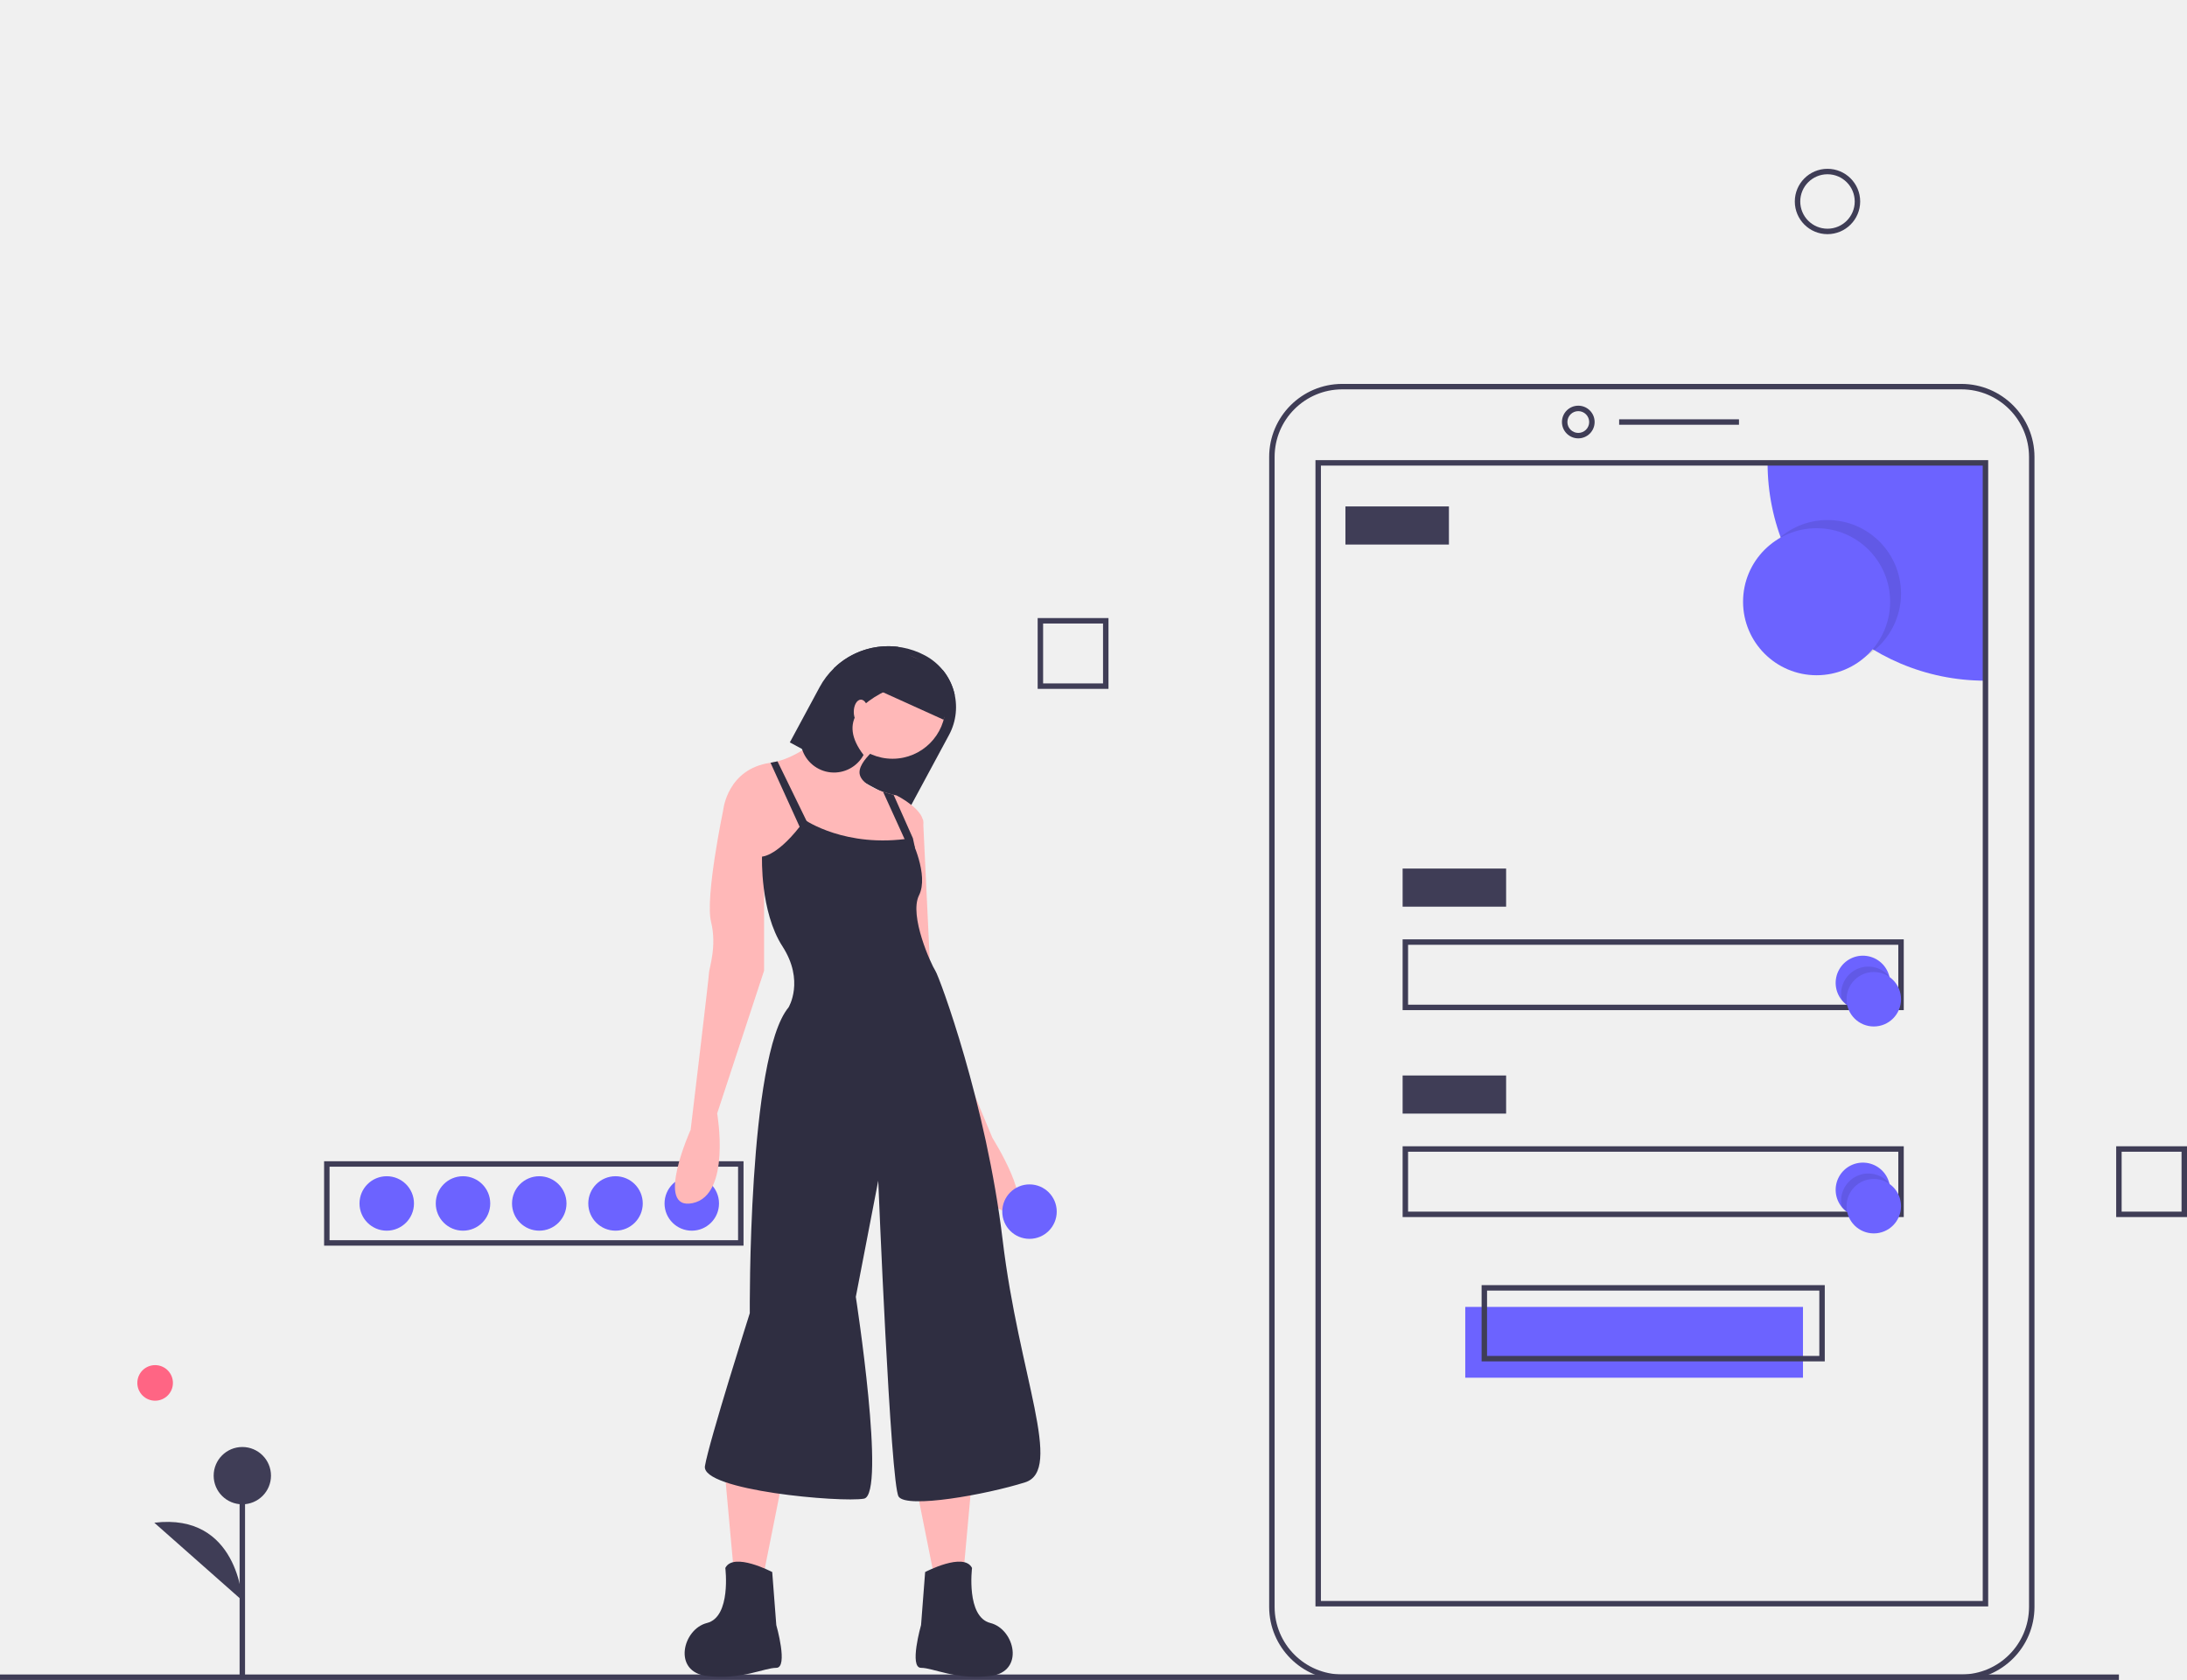
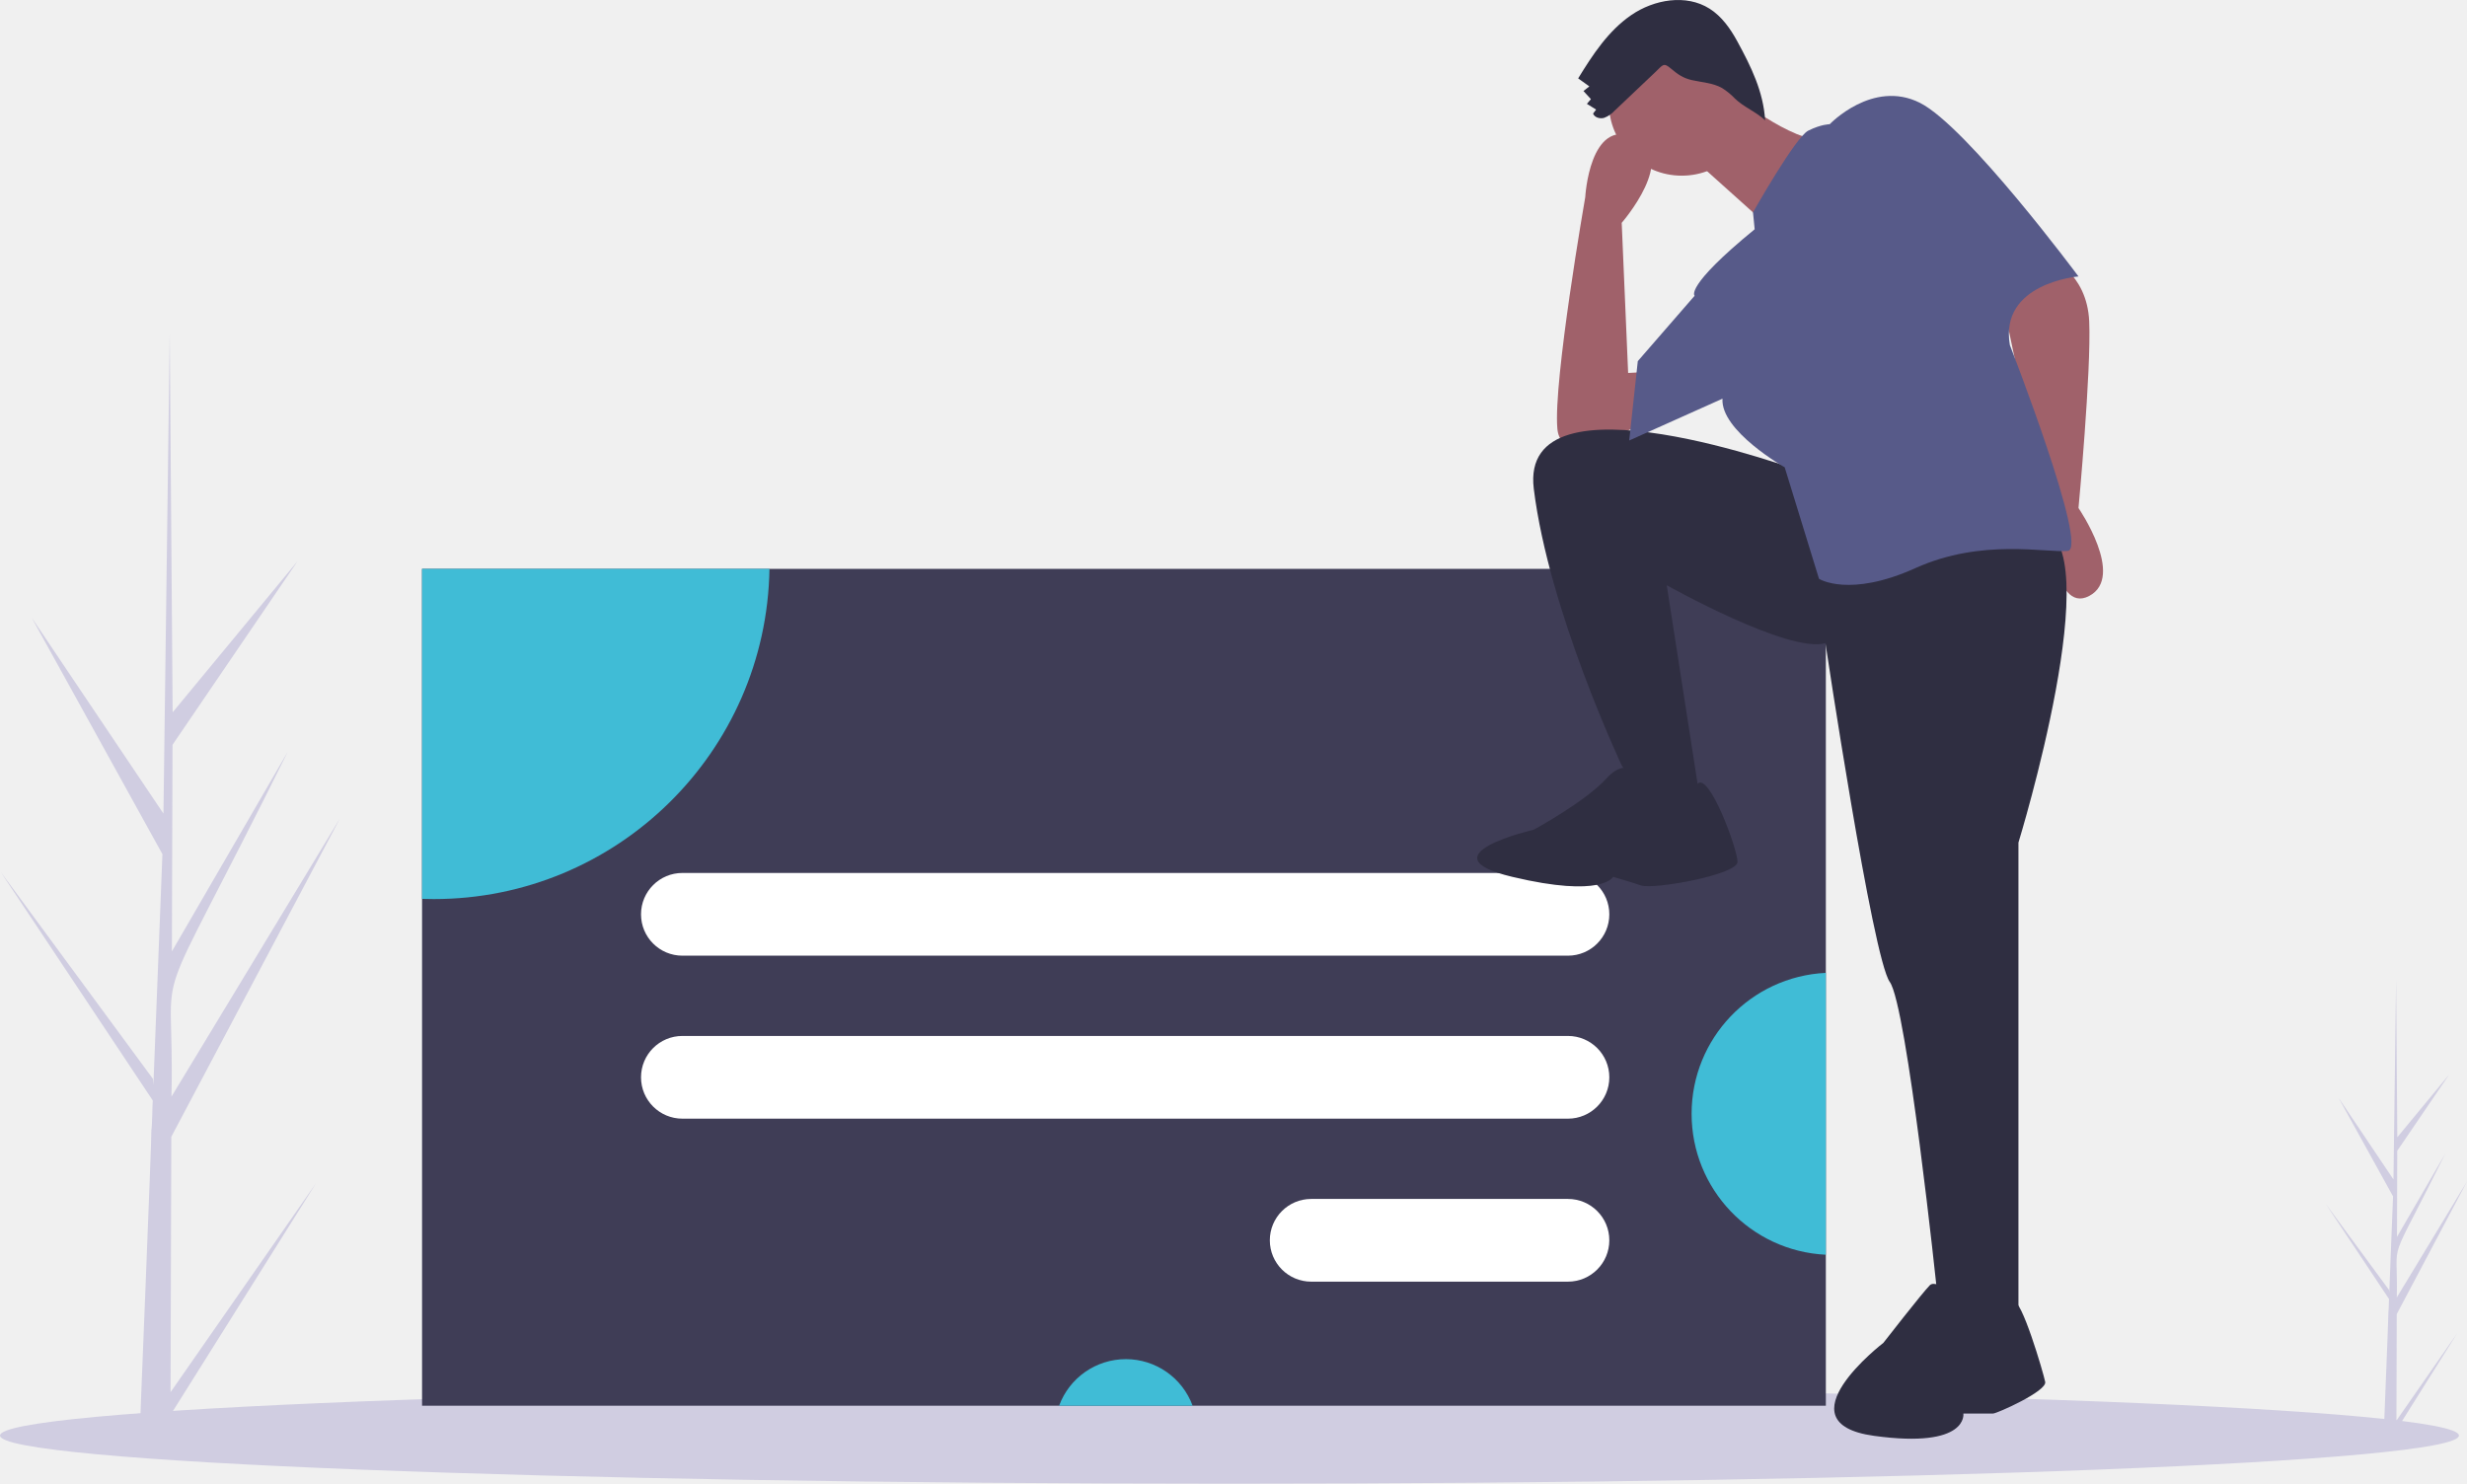
- <svg xmlns="http://www.w3.org/2000/svg" id="bc52c4b0-5495-47d6-8fbf-e718e11a33f1" data-name="Layer 1" width="803" height="617" viewBox="0 0 803 617">
-   <polygon points="184.898 427 247.069 329.231 107.835 240.694 35.931 353.769 151.095 427 184.898 427" fill="#f0f0f0" />
-   <path d="M471.5,599h-154V568h154Zm-152-2h150V570h-150Z" transform="translate(-198.5 -141.5)" fill="#3f3d56" />
-   <circle cx="254" cy="442" r="10" fill="#6c63ff" />
-   <circle cx="226" cy="442" r="10" fill="#6c63ff" />
-   <circle cx="198" cy="442" r="10" fill="#6c63ff" />
-   <circle cx="170" cy="442" r="10" fill="#6c63ff" />
-   <circle cx="142" cy="442" r="10" fill="#6c63ff" />
-   <path d="M654.5,254.5v-76h38v-37h-186v186h159V309.314A25.814,25.814,0,0,1,691.314,283.5H692.5v-29Z" transform="translate(-198.5 -141.5)" fill="#f0f0f0" />
-   <rect x="538" y="480" width="124" height="26" fill="#6c63ff" />
-   <rect x="507" y="352" width="182" height="24" fill="#f0f0f0" />
-   <rect y="615" width="778" height="2" fill="#3f3d56" />
-   <path d="M918.686,758.5H691.314A26.845,26.845,0,0,1,664.5,731.686V309.314A26.845,26.845,0,0,1,691.314,282.5h227.371A26.845,26.845,0,0,1,945.5,309.314v422.371A26.845,26.845,0,0,1,918.686,758.5Zm-227.371-474A24.843,24.843,0,0,0,666.5,309.314v422.371A24.843,24.843,0,0,0,691.314,756.5h227.371A24.843,24.843,0,0,0,943.5,731.686V309.314A24.843,24.843,0,0,0,918.686,284.5Z" transform="translate(-198.5 -141.5)" fill="#3f3d56" />
-   <path d="M778,302.5a6,6,0,1,1,6-6A6.007,6.007,0,0,1,778,302.5Zm0-10a4,4,0,1,0,4,4A4.004,4.004,0,0,0,778,292.5Z" transform="translate(-198.5 -141.5)" fill="#3f3d56" />
-   <rect x="594.5" y="154" width="44" height="2" fill="#3f3d56" />
-   <path d="M927.5,311.5v80a80.004,80.004,0,0,1-80-80Z" transform="translate(-198.5 -141.5)" fill="#6c63ff" />
-   <path d="M928.5,731.5h-247v-421h247Zm-245-2h243v-417h-243Z" transform="translate(-198.5 -141.5)" fill="#3f3d56" />
-   <circle cx="671" cy="218" r="27" opacity="0.1" />
-   <circle cx="667" cy="221" r="27" fill="#6c63ff" />
-   <rect x="494" y="186" width="38" height="14" fill="#3f3d56" />
-   <rect x="515" y="319" width="38" height="14" fill="#3f3d56" />
-   <path d="M897.5,512.5h-184v-26h184Zm-182-2h180v-22h-180Z" transform="translate(-198.5 -141.5)" fill="#3f3d56" />
-   <rect x="507" y="428" width="182" height="24" fill="#f0f0f0" />
-   <rect x="515" y="395" width="38" height="14" fill="#3f3d56" />
-   <path d="M897.5,588.5h-184v-26h184Zm-182-2h180v-22h-180Z" transform="translate(-198.5 -141.5)" fill="#3f3d56" />
-   <path d="M868.5,641.5h-126v-28h126Zm-124-2h122v-24h-122Z" transform="translate(-198.5 -141.5)" fill="#3f3d56" />
-   <path d="M892.5,502.5a10.001,10.001,0,0,1-17.71,6.37l-.01-.01a9.999,9.999,0,1,1,17.43-8.73.01.01,0,0,0,.01.01A10.227,10.227,0,0,1,892.5,502.5Z" transform="translate(-198.5 -141.5)" fill="#6c63ff" />
-   <path d="M892.5,502.5a10.001,10.001,0,0,1-17.71,6.37l-.01-.01a10.228,10.228,0,0,1-.28-2.36,10.001,10.001,0,0,1,17.71-6.37.01.01,0,0,0,.01.01A10.227,10.227,0,0,1,892.5,502.5Z" transform="translate(-198.5 -141.5)" opacity="0.1" />
-   <circle cx="688" cy="367" r="10" fill="#6c63ff" />
-   <path d="M892.5,578.5a10.001,10.001,0,0,1-17.71,6.37l-.01-.01a9.999,9.999,0,1,1,17.43-8.73.01.01,0,0,0,.01.01A10.227,10.227,0,0,1,892.5,578.5Z" transform="translate(-198.5 -141.5)" fill="#6c63ff" />
-   <path d="M892.5,578.5a10.001,10.001,0,0,1-17.71,6.37l-.01-.01a10.228,10.228,0,0,1-.28-2.36,10.001,10.001,0,0,1,17.71-6.37.01.01,0,0,0,.01.01A10.227,10.227,0,0,1,892.5,578.5Z" transform="translate(-198.5 -141.5)" opacity="0.1" />
-   <circle cx="688" cy="443" r="10" fill="#6c63ff" />
-   <rect x="468" y="48" width="52" height="52" fill="#f0f0f0" />
-   <path d="M869.5,227.5a12,12,0,1,1,12-12A12.013,12.013,0,0,1,869.5,227.5Zm0-22a10,10,0,1,0,10,10A10.011,10.011,0,0,0,869.5,205.5Z" transform="translate(-198.5 -141.5)" fill="#3f3d56" />
-   <path d="M605.5,394.5h-26v-26h26Zm-24-2h22v-22h-22Z" transform="translate(-198.5 -141.5)" fill="#3f3d56" />
-   <path d="M1001.5,588.5h-26v-26h26Zm-24-2h22v-22h-22Z" transform="translate(-198.5 -141.5)" fill="#3f3d56" />
-   <path d="M488.503,414.166l4.462,2.403,15.182,8.183,24.51,13.206,14.284-26.501a21.525,21.525,0,0,0-8.744-29.189,28.59,28.59,0,0,0-33.381,4.529l-.007.007a28.623,28.623,0,0,0-5.375,7.075Z" transform="translate(-198.5 -141.5)" fill="#2f2e41" />
-   <polygon points="356.9 542.937 353.906 575.876 342.676 577.373 335.19 539.942 356.9 542.937" fill="#ffb8b8" />
-   <path d="M538.182,718.873s14.224-7.486,17.218-1.497c0,0-2.246,17.967,6.738,20.213s12.727,17.967,0,19.464-20.962-2.995-25.453-2.995,0-15.721,0-15.721Z" transform="translate(-198.5 -141.5)" fill="#2f2e41" />
-   <polygon points="266.316 542.937 269.311 575.876 280.54 577.373 288.026 539.942 266.316 542.937" fill="#ffb8b8" />
-   <path d="M482.034,718.873s-14.224-7.486-17.218-1.497c0,0,2.246,17.967-6.738,20.213s-12.727,17.967,0,19.464S479.04,754.059,483.532,754.059s0-15.721,0-15.721Z" transform="translate(-198.5 -141.5)" fill="#2f2e41" />
-   <circle cx="327.704" cy="259.206" r="19.464" fill="#ffb8b8" />
-   <path d="M464.067,438.886,479.789,463.591l18.716-1.497,30.694,2.246s2.897-5.794,5.263-11.432a44.285,44.285,0,0,0,2.972-8.781c.749-5.24-9.732-10.481-9.732-10.481s-.412-.075-1.1-.24c-.913-.217-2.321-.576-3.863-1.101-3.481-1.183-7.666-3.189-8.512-6.146-1.497-5.24,9.732-12.727,9.732-12.727l-13.475-12.727s-11.971,16.627-26.509,20.415a23.155,23.155,0,0,1-2.56.524c-.045.007-.082.015-.127.022C465.565,423.914,464.067,438.886,464.067,438.886Z" transform="translate(-198.5 -141.5)" fill="#ffb8b8" />
-   <path d="M472.302,432.149l-8.235,6.738s-6.738,32.191-4.492,41.175-.749,17.218-.749,18.716S452.089,556.421,452.089,556.421s-13.475,29.945.749,26.951,8.984-32.94,8.984-32.94l17.218-52.404V453.859Z" transform="translate(-198.5 -141.5)" fill="#ffb8b8" />
-   <path d="M531.444,438.138l5.989,4.492,2.995,62.885,22.459,53.901s16.47,26.202,5.989,26.951S551.657,559.415,551.657,559.415l-20.213-51.655-2.995-50.158Z" transform="translate(-198.5 -141.5)" fill="#ffb8b8" />
-   <path d="M494.013,442.629s14.973,10.481,38.929,6.738c0,0,6.738,13.475,2.995,20.962s4.492,25.453,5.989,27.699,18.716,48.661,24.705,98.819,22.459,84.595,8.235,89.087-43.42,9.732-46.415,5.24-7.486-116.038-7.486-116.038l-8.235,42.672s11.229,72.617,2.995,74.114-59.89-2.995-58.393-11.978,16.47-56.147,16.47-56.147-.749-94.327,14.224-112.294c0,0,5.989-9.732-2.246-22.459s-7.486-32.94-7.486-32.94S484.28,456.105,494.013,442.629Z" transform="translate(-198.5 -141.5)" fill="#2f2e41" />
-   <polygon points="282.913 280.145 295.513 307.867 298.507 306.37 285.473 279.621 282.913 280.145" fill="#2f2e41" />
-   <path d="M522.737,432.306l9.455,20.804,2.268-.202-.771-3.541-7.09-15.961C525.687,433.189,524.28,432.83,522.737,432.306Z" transform="translate(-198.5 -141.5)" fill="#2f2e41" />
-   <path d="M492.964,416.57a12.323,12.323,0,0,0,22.609,2.201c-9.47-12.382-1.348-20.161,14.037-26.045a12.312,12.312,0,0,0-1.325-13.655,28.687,28.687,0,0,0-23.47,7.726l-.007.007L493.878,407.077A12.264,12.264,0,0,0,492.964,416.57Z" transform="translate(-198.5 -141.5)" fill="#2f2e41" />
-   <ellipse cx="316.1" cy="261.452" rx="2.62" ry="4.492" fill="#ffb8b8" />
-   <path d="M522.408,395.623l22.504,10.196,4.125-9.103a21.563,21.563,0,0,0-4.342-9.081l-15.489-7.015Z" transform="translate(-198.5 -141.5)" fill="#2f2e41" />
-   <circle cx="378" cy="445" r="10" fill="#6c63ff" />
-   <circle cx="56.957" cy="507.911" r="6.535" fill="#ff6584" />
-   <rect x="87.975" y="541.973" width="2" height="74.411" fill="#3f3d56" />
-   <circle cx="88.975" cy="541.972" r="10.523" fill="#3f3d56" />
-   <path d="M287.475,729.334s-1.503-32.332-32.32-28.574" transform="translate(-198.5 -141.5)" fill="#3f3d56" />
+ <svg xmlns="http://www.w3.org/2000/svg" id="b59c9f89-c93e-413f-a14b-776784e615e2" data-name="Layer 1" width="1075.516" height="646.899" viewBox="0 0 1075.516 646.899">
+   <path d="M136.593,733.557l63.431-91.138L136.561,743.471l-.037,10.369q-6.785-.057-13.433-.441c-.02-2.354,5.371-131.899,5.142-134.243.313-.089.488-12.252.613-12.785L62.578,506.777,128.916,596.945l.198,2.666,3.935-100.648L76.086,395.895,133.5,481.278c.021-1.369,2.717-208.023,2.744-209.298.016.677,1.254,164.455,1.263,165.145l54.479-65.923-54.531,80.088-.279,90.079,50.556-87.108C124.639,581.295,138.602,536.842,136.99,604.702l73.436-121.291L136.927,622.176Z" transform="translate(-62.24207 -126.5504)" fill="#d0cde1" />
+   <path d="M1106.99,745.93l26.433-37.98-26.447,42.111-.015,4.321q-2.828-.024-5.598-.184c-.008-.981,2.238-54.966,2.143-55.942.13-.037.204-5.106.255-5.328L1076.146,651.426l27.645,37.575.082,1.111,1.64-41.942-23.738-42.951,23.926,35.581c.009-.571,1.132-86.688,1.143-87.22.007.282.522,68.533.526,68.82l22.703-27.472L1107.349,628.303l-.116,37.538,21.068-36.3c-26.293,52.938-20.474,34.413-21.145,62.692l30.602-50.545-30.629,57.827Z" transform="translate(-62.24207 -126.5504)" fill="#d0cde1" />
+   <ellipse cx="536" cy="625.899" rx="536" ry="21" fill="#d0cde1" />
+   <rect x="184" y="248.031" width="612" height="364.87" fill="#3f3d56" />
+   <path d="M397.702,374.581a146.354,146.354,0,0,1-146.32,143.97c-1.72,0-3.43-.03-5.14-.09V374.581Z" transform="translate(-62.24207 -126.5504)" fill="#40bcd6" />
+   <path d="M582.179,739.451H523.972a31.008,31.008,0,0,1,58.207,0Z" transform="translate(-62.24207 -126.5504)" fill="#40bcd6" />
+   <path d="M858.242,550.721v122.9a61.523,61.523,0,0,1,0-122.9Z" transform="translate(-62.24207 -126.5504)" fill="#40bcd6" />
+   <rect x="279.459" y="380.615" width="422.142" height="36.062" rx="18.031" fill="#fff" />
+   <rect x="279.459" y="451.679" width="422.142" height="36.062" rx="18.031" fill="#fff" />
+   <rect x="553.597" y="522.743" width="148.004" height="36.062" rx="18.031" fill="#fff" />
+   <path d="M955.294,238.67s16.829,6.545,17.764,28.048-4.675,81.339-4.675,81.339,20.568,29.918,4.675,38.332-17.764-33.657-17.764-33.657l-18.699-88.818S947.814,237.735,955.294,238.67Z" transform="translate(-62.24207 -126.5504)" fill="#a0616a" />
+   <path d="M783.267,307.855s-40.202,26.178-42.072,5.61S753.349,212.492,753.349,212.492s1.87-34.592,21.503-26.178-5.61,37.397-5.61,37.397l2.805,65.445,18.699-.935Z" transform="translate(-62.24207 -126.5504)" fill="#a0616a" />
+   <path d="M847.777,332.163s-123.411-45.812-116.866,7.479,38.332,120.606,38.332,120.606l11.219,17.764h23.373L788.876,381.714s53.291,29.918,69.185,25.243c0,0,20.568,137.435,28.048,147.719s20.568,134.63,20.568,134.63l12.154,14.959h23.373V493.906s40.202-130.89,9.349-137.435S847.777,332.163,847.777,332.163Z" transform="translate(-62.24207 -126.5504)" fill="#2f2e41" />
+   <path d="M777.657,465.858s-5.61-10.284-14.959,0-31.788,22.438-31.788,22.438-48.616,11.219-9.349,20.568,43.942,0,43.942,0,6.545,1.87,12.154,3.74S819.729,507.93,819.729,502.32s-12.379-39.134-17.408-34.058S777.657,465.858,777.657,465.858Z" transform="translate(-62.24207 -126.5504)" fill="#2f2e41" />
+   <path d="M920.623,695.011s-13.785-11.352-17.029-8.109-20.272,25.138-20.272,25.138-45.41,34.868-4.054,40.544,38.923-9.731,38.923-9.731h12.974c1.622,0,23.516-9.731,22.705-13.785s-10.542-37.116-13.785-34.776S920.623,695.011,920.623,695.011Z" transform="translate(-62.24207 -126.5504)" fill="#2f2e41" />
+   <circle cx="733.179" cy="44.805" r="31.788" fill="#a0616a" />
+   <path d="M817.859,167.615s24.308,20.568,41.137,20.568S834.688,226.516,834.688,226.516l-36.462-32.723Z" transform="translate(-62.24207 -126.5504)" fill="#a0616a" />
+   <path d="M827.208,226.516l-.728-7.366s18.492-32.836,24.101-35.641,9.349-2.805,9.349-2.805,18.699-19.634,39.267-9.349,69.185,75.729,69.185,75.729-34.592,2.805-29.918,29.918c0,0,34.592,88.818,25.243,89.753s-37.397-5.61-66.38,7.479-42.072,4.675-42.072,4.675l-14.959-48.616s-28.048-15.894-27.113-29.918L772.515,318.607l3.74-34.592,24.776-28.515S796.356,251.759,827.208,226.516Z" transform="translate(-62.24207 -126.5504)" fill="#575a89" />
+   <path d="M766.18,174.792a11.737,11.737,0,0,1-4.616,3.144c-1.811.511-4.092-.116-4.813-1.853l1.344-1.749-4.029-2.504,1.756-2.06-3.246-3.524,2.562-2.032-4.877-3.488c6.321-10.315,13.157-20.758,23.137-27.596s23.925-9.267,34.148-2.8c5.308,3.358,9.061,8.687,12.068,14.202,6.047,11.09,11.376,21.901,12.163,34.508-3.798-3.699-9.343-5.783-13.141-9.482a28.463,28.463,0,0,0-5.669-4.641c-3.973-2.24-8.726-2.438-13.173-3.449-3.74-.85-6.166-2.535-8.995-4.945-3.366-2.867-3.503-1.758-6.901,1.469Q775.044,166.397,766.18,174.792Z" transform="translate(-62.24207 -126.5504)" fill="#2f2e41" />
</svg>
